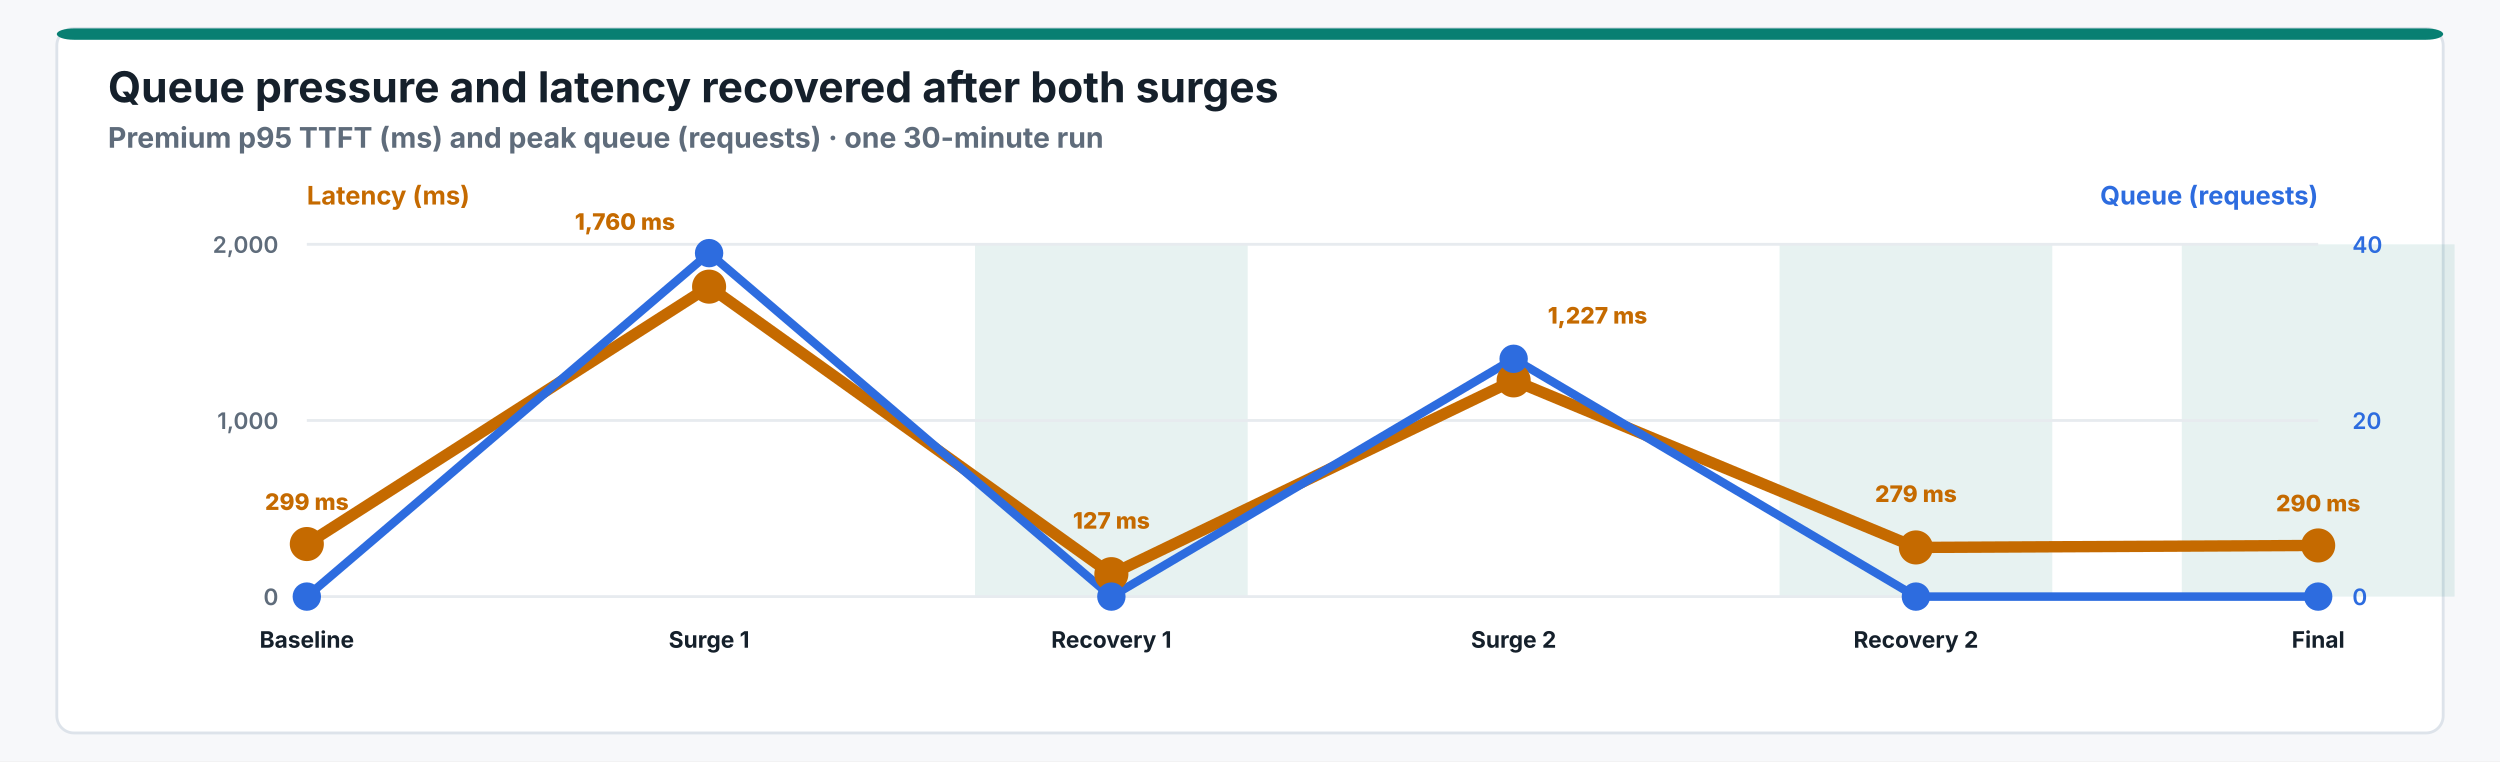
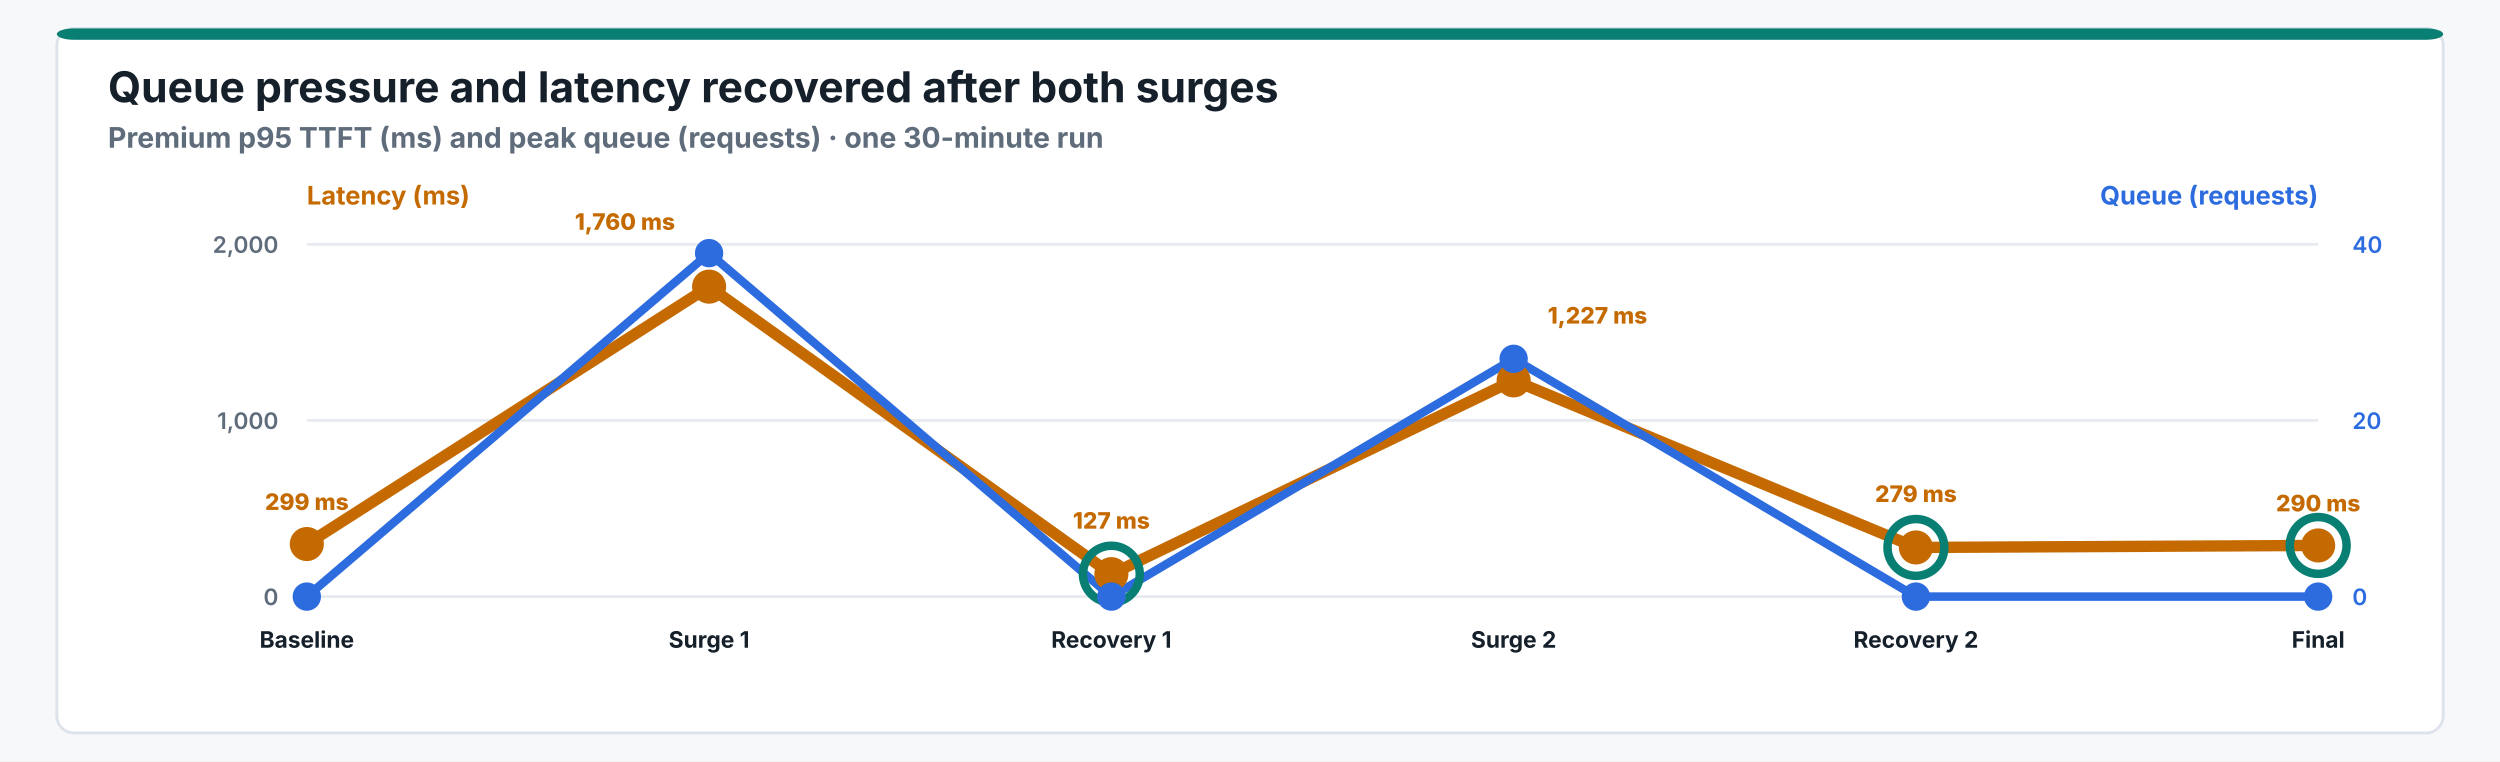
<svg xmlns="http://www.w3.org/2000/svg" width="880" height="268" viewBox="0 0 880 268" role="img" aria-label="Queue pressure and premium latency rose during both surges and returned to their earlier range during both recovery windows">
  <style>text{font-family:system-ui,-apple-system,sans-serif}</style>
  <rect width="880" height="268" fill="#f7f8fa" />
  <rect x="20" y="10" width="840" height="248" fill="#ffffff" stroke="#dde3ea" rx="6" />
  <rect x="20" y="10" width="840" height="4" fill="#087f72" rx="6" />
  <text x="38.0" y="36.0" fill="#15202b" font-size="15" font-weight="750" text-anchor="start">Queue pressure and latency recovered after both surges</text>
  <text x="38.0" y="52.0" fill="#5f6c7b" font-size="10" font-weight="650" text-anchor="start">Premium p95 TTFT (ms) and peak queue (requests) · one 30-minute run</text>
  <text x="108.0" y="72.0" fill="#c56a00" font-size="9" font-weight="750" text-anchor="start">Latency (ms)</text>
  <text x="816.0" y="72.0" fill="#2d6cdf" font-size="9" font-weight="750" text-anchor="end">Queue (requests)</text>
-   <rect x="343.2" y="86.0" width="96" height="124.0" fill="#087f72" opacity="0.10" />
-   <rect x="626.4" y="86.0" width="96" height="124.0" fill="#087f72" opacity="0.10" />
-   <rect x="768.0" y="86.0" width="96" height="124.0" fill="#087f72" opacity="0.10" />
  <line x1="108.0" y1="210.0" x2="816.0" y2="210.0" stroke="#e7ebef" />
  <text x="98.0" y="213.0" fill="#5f6c7b" font-size="8" font-weight="600" text-anchor="end">0</text>
  <line x1="108.0" y1="148.0" x2="816.0" y2="148.0" stroke="#e7ebef" />
  <text x="98.0" y="151.0" fill="#5f6c7b" font-size="8" font-weight="600" text-anchor="end">1,000</text>
  <line x1="108.0" y1="86.0" x2="816.0" y2="86.0" stroke="#e7ebef" />
  <text x="98.0" y="89.0" fill="#5f6c7b" font-size="8" font-weight="600" text-anchor="end">2,000</text>
  <text x="828.0" y="213.0" fill="#2d6cdf" font-size="8" font-weight="600" text-anchor="start">0</text>
  <text x="828.0" y="151.0" fill="#2d6cdf" font-size="8" font-weight="600" text-anchor="start">20</text>
  <text x="828.0" y="89.0" fill="#2d6cdf" font-size="8" font-weight="600" text-anchor="start">40</text>
  <polyline points="108.0,191.5 249.6,100.9 391.2,202.1 532.8,133.9 674.4,192.7 816.0,192.0" fill="none" stroke="#c56a00" stroke-width="4" />
  <polyline points="108.0,210.0 249.6,89.1 391.2,210.0 532.8,126.3 674.4,210.0 816.0,210.0" fill="none" stroke="#2d6cdf" stroke-width="3" />
  <circle cx="108.0" cy="191.5" r="6" fill="#c56a00" />
  <circle cx="108.0" cy="210.0" r="5" fill="#2d6cdf" />
  <text x="108.0" y="179.5" fill="#c56a00" font-size="8" font-weight="800" text-anchor="middle">299 ms</text>
  <text x="108.0" y="228.0" fill="#15202b" font-size="8" font-weight="650" text-anchor="middle">Baseline</text>
  <circle cx="249.6" cy="100.9" r="6" fill="#c56a00" />
  <circle cx="249.6" cy="89.1" r="5" fill="#2d6cdf" />
  <text x="237.6" y="80.9" fill="#c56a00" font-size="8" font-weight="800" text-anchor="end">1,760 ms</text>
  <text x="249.6" y="228.0" fill="#15202b" font-size="8" font-weight="650" text-anchor="middle">Surge 1</text>
+   <circle cx="391.2" cy="202.1" r="10" fill="none" stroke="#087f72" stroke-width="3" />
  <circle cx="391.2" cy="202.1" r="6" fill="#c56a00" />
  <circle cx="391.2" cy="210.0" r="5" fill="#2d6cdf" />
  <text x="391.2" y="186.1" fill="#c56a00" font-size="8" font-weight="800" text-anchor="middle">127 ms</text>
  <text x="391.2" y="228.0" fill="#15202b" font-size="8" font-weight="650" text-anchor="middle">Recovery 1</text>
  <circle cx="532.8" cy="133.9" r="6" fill="#c56a00" />
  <circle cx="532.8" cy="126.3" r="5" fill="#2d6cdf" />
  <text x="544.8" y="113.9" fill="#c56a00" font-size="8" font-weight="800" text-anchor="start">1,227 ms</text>
  <text x="532.8" y="228.0" fill="#15202b" font-size="8" font-weight="650" text-anchor="middle">Surge 2</text>
+   <circle cx="674.4" cy="192.7" r="10" fill="none" stroke="#087f72" stroke-width="3" />
  <circle cx="674.4" cy="192.7" r="6" fill="#c56a00" />
  <circle cx="674.4" cy="210.0" r="5" fill="#2d6cdf" />
  <text x="674.4" y="176.7" fill="#c56a00" font-size="8" font-weight="800" text-anchor="middle">279 ms</text>
  <text x="674.4" y="228.0" fill="#15202b" font-size="8" font-weight="650" text-anchor="middle">Recovery 2</text>
+   <circle cx="816.0" cy="192.0" r="10" fill="none" stroke="#087f72" stroke-width="3" />
  <circle cx="816.0" cy="192.0" r="6" fill="#c56a00" />
  <circle cx="816.0" cy="210.0" r="5" fill="#2d6cdf" />
  <text x="816.0" y="180.0" fill="#c56a00" font-size="8" font-weight="800" text-anchor="middle">290 ms</text>
  <text x="816.0" y="228.0" fill="#15202b" font-size="8" font-weight="650" text-anchor="middle">Final</text>
</svg>
